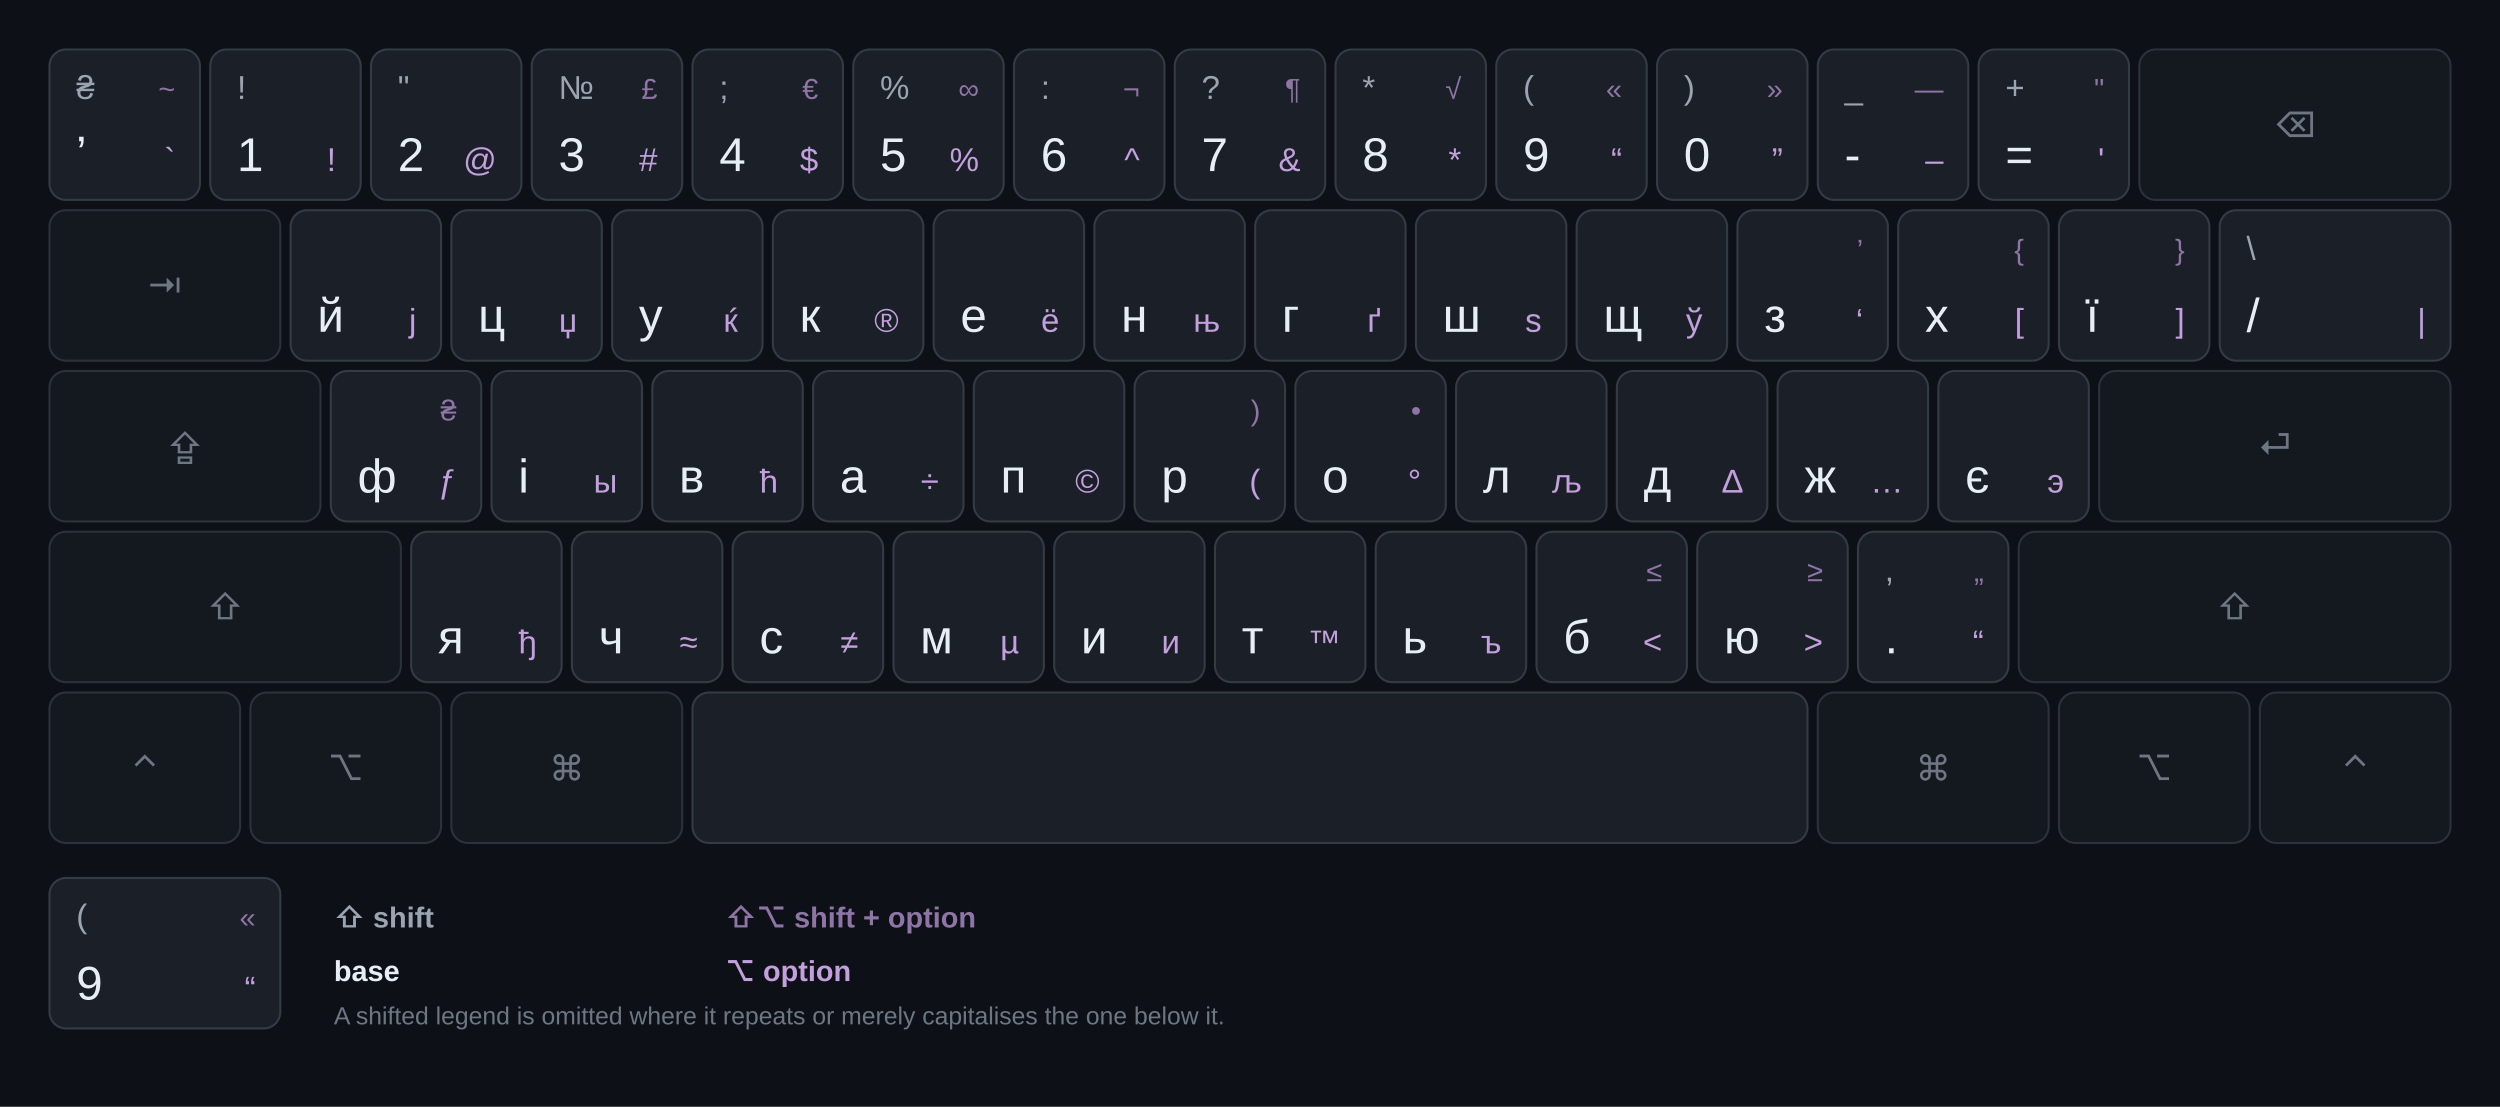
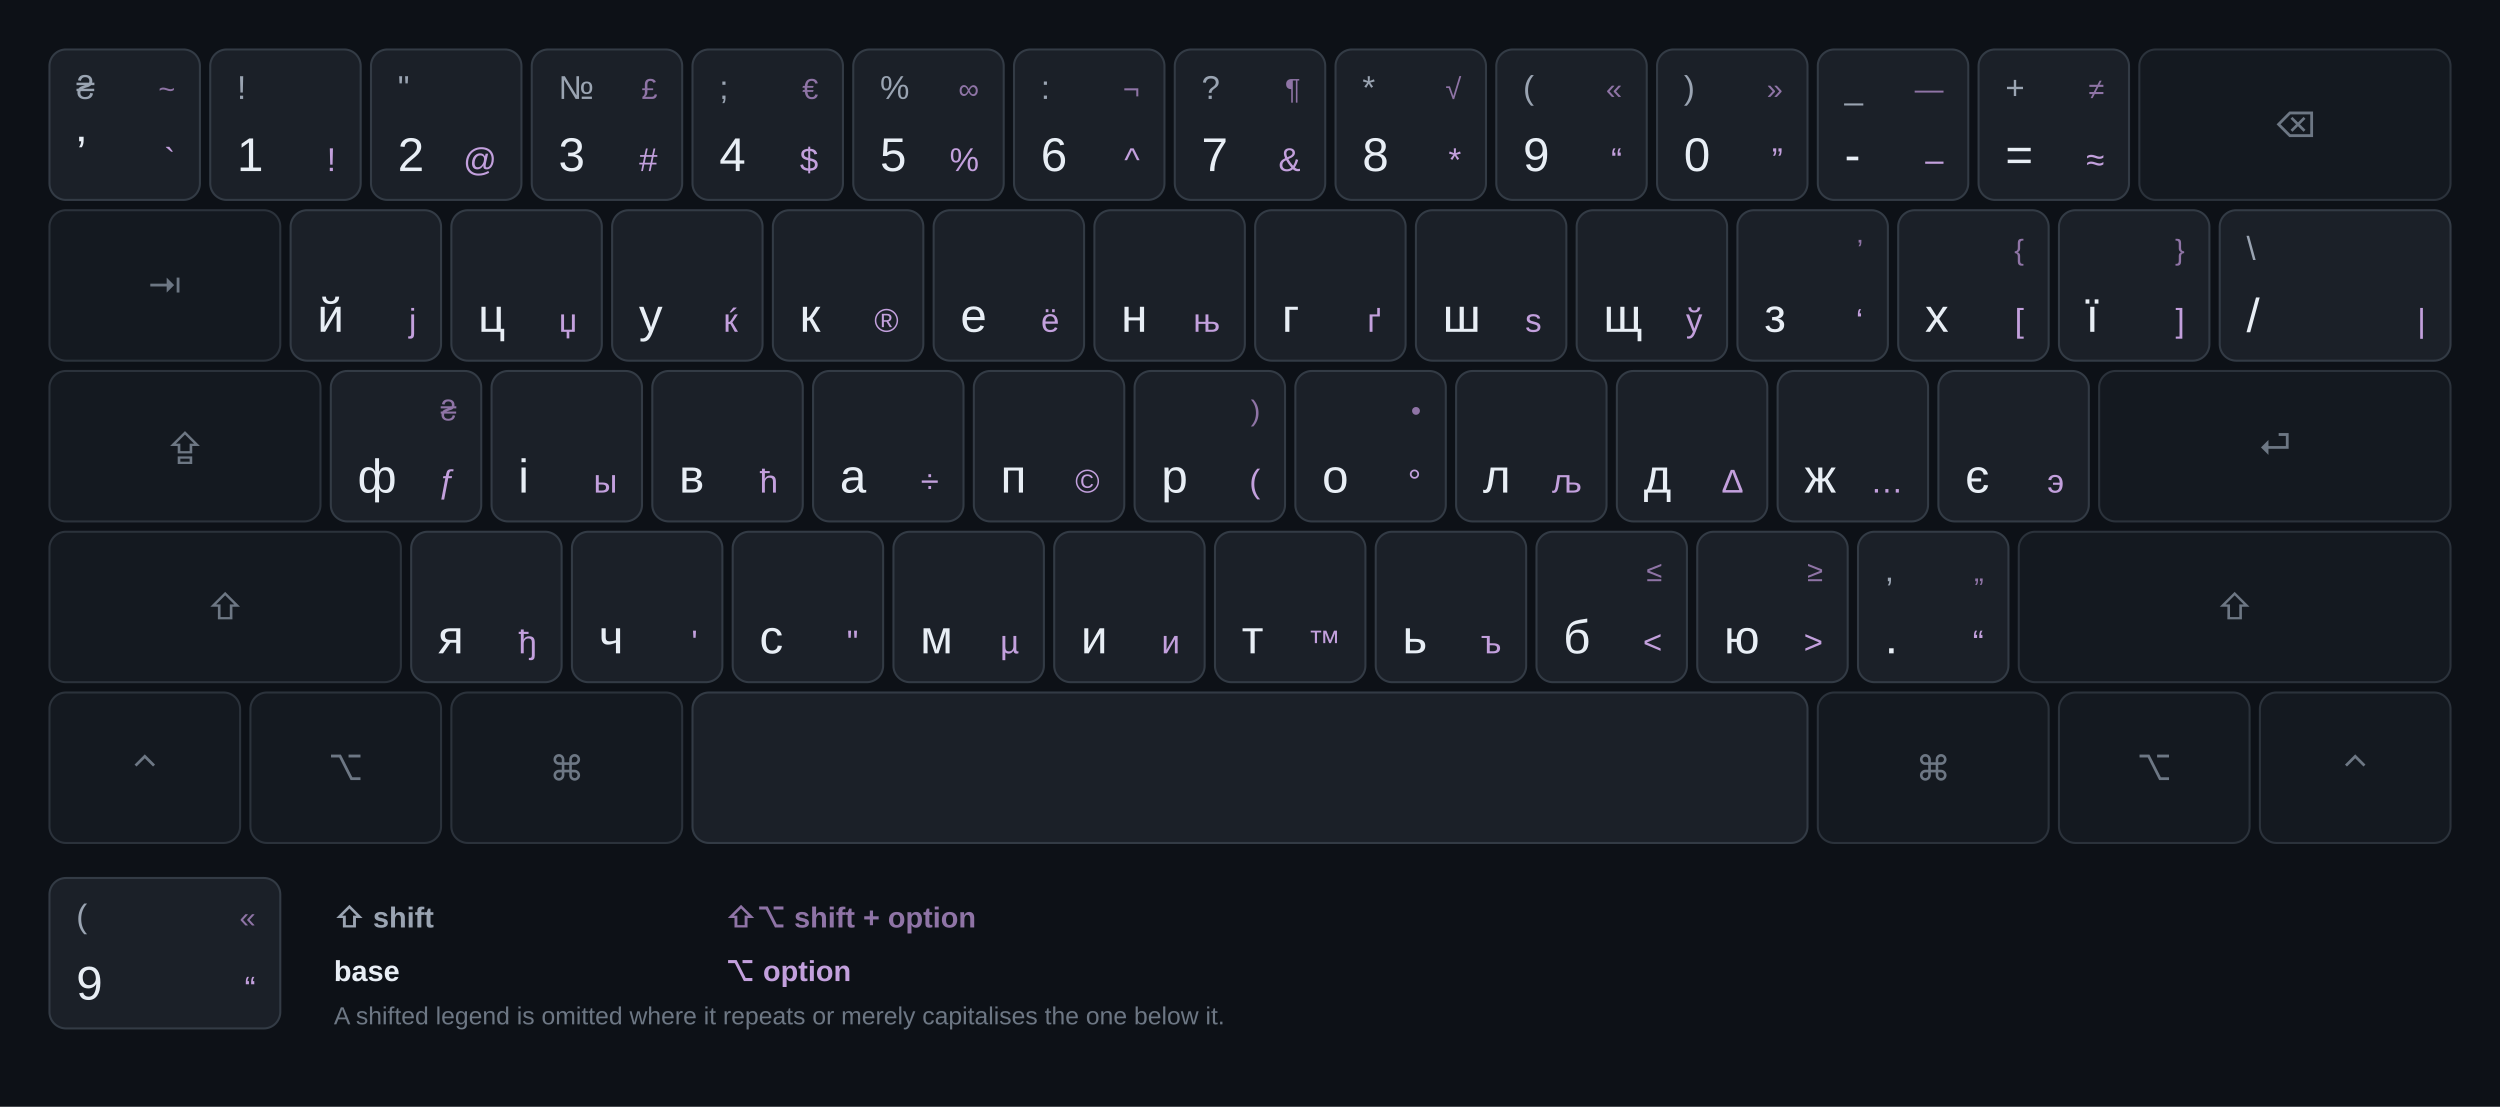
<svg xmlns="http://www.w3.org/2000/svg" width="1213" height="537" viewBox="0 0 1213 537" font-family="ui-sans-serif, -apple-system, BlinkMacSystemFont, 'SF Pro Text', 'Helvetica Neue', 'Segoe UI', Arial, sans-serif" role="img" aria-label="Ukrainian - Mac PC keyboard diagram: each key shows four characters — unmodified at bottom left, shift above it, option at bottom right, shift plus option above that.">
  <rect width="1213" height="537" fill="#0d1117" />
  <rect x="24" y="24" width="73" height="73" rx="8" fill="#1b2028" stroke="#333b45" stroke-width="1" />
  <text x="37" y="83" font-size="23" fill="#e8eef5" text-anchor="start">ʼ</text>
  <text x="37" y="48" font-size="16" fill="#9aa4b2" text-anchor="start">₴</text>
  <text x="85" y="83" font-size="16" fill="#c3a0dd" text-anchor="end">`</text>
  <text x="85" y="48" font-size="14" fill="#8f74a6" text-anchor="end">~</text>
  <rect x="102" y="24" width="73" height="73" rx="8" fill="#1b2028" stroke="#333b45" stroke-width="1" />
  <text x="115" y="83" font-size="23" fill="#e8eef5" text-anchor="start">1</text>
  <text x="115" y="48" font-size="16" fill="#9aa4b2" text-anchor="start">!</text>
  <text x="163" y="83" font-size="16" fill="#c3a0dd" text-anchor="end">!</text>
  <rect x="180" y="24" width="73" height="73" rx="8" fill="#1b2028" stroke="#333b45" stroke-width="1" />
  <text x="193" y="83" font-size="23" fill="#e8eef5" text-anchor="start">2</text>
  <text x="193" y="48" font-size="16" fill="#9aa4b2" text-anchor="start">"</text>
  <text x="241" y="83" font-size="16" fill="#c3a0dd" text-anchor="end">@</text>
  <rect x="258" y="24" width="73" height="73" rx="8" fill="#1b2028" stroke="#333b45" stroke-width="1" />
  <text x="271" y="83" font-size="23" fill="#e8eef5" text-anchor="start">3</text>
  <text x="271" y="48" font-size="16" fill="#9aa4b2" text-anchor="start">№</text>
  <text x="319" y="83" font-size="16" fill="#c3a0dd" text-anchor="end">#</text>
  <text x="319" y="48" font-size="14" fill="#8f74a6" text-anchor="end">£</text>
  <rect x="336" y="24" width="73" height="73" rx="8" fill="#1b2028" stroke="#333b45" stroke-width="1" />
  <text x="349" y="83" font-size="23" fill="#e8eef5" text-anchor="start">4</text>
  <text x="349" y="48" font-size="16" fill="#9aa4b2" text-anchor="start">;</text>
  <text x="397" y="83" font-size="16" fill="#c3a0dd" text-anchor="end">$</text>
  <text x="397" y="48" font-size="14" fill="#8f74a6" text-anchor="end">€</text>
  <rect x="414" y="24" width="73" height="73" rx="8" fill="#1b2028" stroke="#333b45" stroke-width="1" />
  <text x="427" y="83" font-size="23" fill="#e8eef5" text-anchor="start">5</text>
  <text x="427" y="48" font-size="16" fill="#9aa4b2" text-anchor="start">%</text>
  <text x="475" y="83" font-size="16" fill="#c3a0dd" text-anchor="end">%</text>
  <text x="475" y="48" font-size="14" fill="#8f74a6" text-anchor="end">∞</text>
  <rect x="492" y="24" width="73" height="73" rx="8" fill="#1b2028" stroke="#333b45" stroke-width="1" />
  <text x="505" y="83" font-size="23" fill="#e8eef5" text-anchor="start">6</text>
  <text x="505" y="48" font-size="16" fill="#9aa4b2" text-anchor="start">:</text>
  <text x="553" y="83" font-size="16" fill="#c3a0dd" text-anchor="end">^</text>
  <text x="553" y="48" font-size="14" fill="#8f74a6" text-anchor="end">¬</text>
  <rect x="570" y="24" width="73" height="73" rx="8" fill="#1b2028" stroke="#333b45" stroke-width="1" />
  <text x="583" y="83" font-size="23" fill="#e8eef5" text-anchor="start">7</text>
  <text x="583" y="48" font-size="16" fill="#9aa4b2" text-anchor="start">?</text>
  <text x="631" y="83" font-size="16" fill="#c3a0dd" text-anchor="end">&amp;</text>
  <text x="631" y="48" font-size="14" fill="#8f74a6" text-anchor="end">¶</text>
  <rect x="648" y="24" width="73" height="73" rx="8" fill="#1b2028" stroke="#333b45" stroke-width="1" />
  <text x="661" y="83" font-size="23" fill="#e8eef5" text-anchor="start">8</text>
  <text x="661" y="48" font-size="16" fill="#9aa4b2" text-anchor="start">*</text>
  <text x="709" y="83" font-size="16" fill="#c3a0dd" text-anchor="end">*</text>
  <text x="709" y="48" font-size="14" fill="#8f74a6" text-anchor="end">√</text>
  <rect x="726" y="24" width="73" height="73" rx="8" fill="#1b2028" stroke="#333b45" stroke-width="1" />
  <text x="739" y="83" font-size="23" fill="#e8eef5" text-anchor="start">9</text>
  <text x="739" y="48" font-size="16" fill="#9aa4b2" text-anchor="start">(</text>
  <text x="787" y="83" font-size="16" fill="#c3a0dd" text-anchor="end">“</text>
  <text x="787" y="48" font-size="14" fill="#8f74a6" text-anchor="end">«</text>
  <rect x="804" y="24" width="73" height="73" rx="8" fill="#1b2028" stroke="#333b45" stroke-width="1" />
  <text x="817" y="83" font-size="23" fill="#e8eef5" text-anchor="start">0</text>
  <text x="817" y="48" font-size="16" fill="#9aa4b2" text-anchor="start">)</text>
  <text x="865" y="83" font-size="16" fill="#c3a0dd" text-anchor="end">”</text>
  <text x="865" y="48" font-size="14" fill="#8f74a6" text-anchor="end">»</text>
  <rect x="882" y="24" width="73" height="73" rx="8" fill="#1b2028" stroke="#333b45" stroke-width="1" />
  <text x="895" y="83" font-size="23" fill="#e8eef5" text-anchor="start">-</text>
  <text x="895" y="48" font-size="16" fill="#9aa4b2" text-anchor="start">_</text>
  <text x="943" y="83" font-size="16" fill="#c3a0dd" text-anchor="end">–</text>
  <text x="943" y="48" font-size="14" fill="#8f74a6" text-anchor="end">—</text>
  <rect x="960" y="24" width="73" height="73" rx="8" fill="#1b2028" stroke="#333b45" stroke-width="1" />
  <text x="973" y="83" font-size="23" fill="#e8eef5" text-anchor="start">=</text>
  <text x="973" y="48" font-size="16" fill="#9aa4b2" text-anchor="start">+</text>
-   <text x="1021" y="83" font-size="16" fill="#c3a0dd" text-anchor="end">'</text>
-   <text x="1021" y="48" font-size="14" fill="#8f74a6" text-anchor="end">"</text>
+   <text x="1021" y="83" font-size="16" fill="#c3a0dd" text-anchor="end">≈</text>
+   <text x="1021" y="48" font-size="14" fill="#8f74a6" text-anchor="end">≠</text>
  <rect x="1038" y="24" width="151" height="73" rx="8" fill="#141920" stroke="#2b323b" stroke-width="1" />
  <text x="1113.5" y="66.5" font-size="17" fill="#6d7784" text-anchor="middle">⌫</text>
  <rect x="24" y="102" width="112" height="73" rx="8" fill="#141920" stroke="#2b323b" stroke-width="1" />
  <text x="80" y="144.5" font-size="17" fill="#6d7784" text-anchor="middle">⇥</text>
  <rect x="141" y="102" width="73" height="73" rx="8" fill="#1b2028" stroke="#333b45" stroke-width="1" />
  <text x="154" y="161" font-size="23" fill="#e8eef5" text-anchor="start">й</text>
  <text x="202" y="161" font-size="16" fill="#c3a0dd" text-anchor="end">ј</text>
  <rect x="219" y="102" width="73" height="73" rx="8" fill="#1b2028" stroke="#333b45" stroke-width="1" />
  <text x="232" y="161" font-size="23" fill="#e8eef5" text-anchor="start">ц</text>
  <text x="280" y="161" font-size="16" fill="#c3a0dd" text-anchor="end">џ</text>
  <rect x="297" y="102" width="73" height="73" rx="8" fill="#1b2028" stroke="#333b45" stroke-width="1" />
  <text x="310" y="161" font-size="23" fill="#e8eef5" text-anchor="start">у</text>
  <text x="358" y="161" font-size="16" fill="#c3a0dd" text-anchor="end">ќ</text>
  <rect x="375" y="102" width="73" height="73" rx="8" fill="#1b2028" stroke="#333b45" stroke-width="1" />
  <text x="388" y="161" font-size="23" fill="#e8eef5" text-anchor="start">к</text>
  <text x="436" y="161" font-size="16" fill="#c3a0dd" text-anchor="end">®</text>
  <rect x="453" y="102" width="73" height="73" rx="8" fill="#1b2028" stroke="#333b45" stroke-width="1" />
  <text x="466" y="161" font-size="23" fill="#e8eef5" text-anchor="start">е</text>
  <text x="514" y="161" font-size="16" fill="#c3a0dd" text-anchor="end">ё</text>
  <rect x="531" y="102" width="73" height="73" rx="8" fill="#1b2028" stroke="#333b45" stroke-width="1" />
  <text x="544" y="161" font-size="23" fill="#e8eef5" text-anchor="start">н</text>
  <text x="592" y="161" font-size="16" fill="#c3a0dd" text-anchor="end">њ</text>
  <rect x="609" y="102" width="73" height="73" rx="8" fill="#1b2028" stroke="#333b45" stroke-width="1" />
  <text x="622" y="161" font-size="23" fill="#e8eef5" text-anchor="start">г</text>
  <text x="670" y="161" font-size="16" fill="#c3a0dd" text-anchor="end">ґ</text>
  <rect x="687" y="102" width="73" height="73" rx="8" fill="#1b2028" stroke="#333b45" stroke-width="1" />
  <text x="700" y="161" font-size="23" fill="#e8eef5" text-anchor="start">ш</text>
  <text x="748" y="161" font-size="16" fill="#c3a0dd" text-anchor="end">ѕ</text>
  <rect x="765" y="102" width="73" height="73" rx="8" fill="#1b2028" stroke="#333b45" stroke-width="1" />
  <text x="778" y="161" font-size="23" fill="#e8eef5" text-anchor="start">щ</text>
  <text x="826" y="161" font-size="16" fill="#c3a0dd" text-anchor="end">ў</text>
  <rect x="843" y="102" width="73" height="73" rx="8" fill="#1b2028" stroke="#333b45" stroke-width="1" />
  <text x="856" y="161" font-size="23" fill="#e8eef5" text-anchor="start">з</text>
  <text x="904" y="161" font-size="16" fill="#c3a0dd" text-anchor="end">‘</text>
  <text x="904" y="126" font-size="14" fill="#8f74a6" text-anchor="end">’</text>
  <rect x="921" y="102" width="73" height="73" rx="8" fill="#1b2028" stroke="#333b45" stroke-width="1" />
  <text x="934" y="161" font-size="23" fill="#e8eef5" text-anchor="start">х</text>
  <text x="982" y="161" font-size="16" fill="#c3a0dd" text-anchor="end">[</text>
  <text x="982" y="126" font-size="14" fill="#8f74a6" text-anchor="end">{</text>
  <rect x="999" y="102" width="73" height="73" rx="8" fill="#1b2028" stroke="#333b45" stroke-width="1" />
  <text x="1012" y="161" font-size="23" fill="#e8eef5" text-anchor="start">ї</text>
  <text x="1060" y="161" font-size="16" fill="#c3a0dd" text-anchor="end">]</text>
  <text x="1060" y="126" font-size="14" fill="#8f74a6" text-anchor="end">}</text>
  <rect x="1077" y="102" width="112" height="73" rx="8" fill="#1b2028" stroke="#333b45" stroke-width="1" />
  <text x="1090" y="161" font-size="23" fill="#e8eef5" text-anchor="start">/</text>
  <text x="1090" y="126" font-size="16" fill="#9aa4b2" text-anchor="start">\</text>
  <text x="1177" y="161" font-size="16" fill="#c3a0dd" text-anchor="end">|</text>
  <rect x="24" y="180" width="131.5" height="73" rx="8" fill="#141920" stroke="#2b323b" stroke-width="1" />
  <text x="89.75" y="222.5" font-size="17" fill="#6d7784" text-anchor="middle">⇪</text>
  <rect x="160.5" y="180" width="73" height="73" rx="8" fill="#1b2028" stroke="#333b45" stroke-width="1" />
  <text x="173.5" y="239" font-size="23" fill="#e8eef5" text-anchor="start">ф</text>
  <text x="221.5" y="239" font-size="16" fill="#c3a0dd" text-anchor="end">ƒ</text>
  <text x="221.5" y="204" font-size="14" fill="#8f74a6" text-anchor="end">₴</text>
  <rect x="238.5" y="180" width="73" height="73" rx="8" fill="#1b2028" stroke="#333b45" stroke-width="1" />
  <text x="251.5" y="239" font-size="23" fill="#e8eef5" text-anchor="start">і</text>
  <text x="299.5" y="239" font-size="16" fill="#c3a0dd" text-anchor="end">ы</text>
  <rect x="316.5" y="180" width="73" height="73" rx="8" fill="#1b2028" stroke="#333b45" stroke-width="1" />
  <text x="329.5" y="239" font-size="23" fill="#e8eef5" text-anchor="start">в</text>
  <text x="377.5" y="239" font-size="16" fill="#c3a0dd" text-anchor="end">ћ</text>
  <rect x="394.5" y="180" width="73" height="73" rx="8" fill="#1b2028" stroke="#333b45" stroke-width="1" />
  <text x="407.5" y="239" font-size="23" fill="#e8eef5" text-anchor="start">а</text>
  <text x="455.5" y="239" font-size="16" fill="#c3a0dd" text-anchor="end">÷</text>
  <rect x="472.5" y="180" width="73" height="73" rx="8" fill="#1b2028" stroke="#333b45" stroke-width="1" />
  <text x="485.5" y="239" font-size="23" fill="#e8eef5" text-anchor="start">п</text>
  <text x="533.5" y="239" font-size="16" fill="#c3a0dd" text-anchor="end">©</text>
  <rect x="550.5" y="180" width="73" height="73" rx="8" fill="#1b2028" stroke="#333b45" stroke-width="1" />
  <text x="563.5" y="239" font-size="23" fill="#e8eef5" text-anchor="start">р</text>
  <text x="611.5" y="239" font-size="16" fill="#c3a0dd" text-anchor="end">(</text>
  <text x="611.5" y="204" font-size="14" fill="#8f74a6" text-anchor="end">)</text>
  <rect x="628.5" y="180" width="73" height="73" rx="8" fill="#1b2028" stroke="#333b45" stroke-width="1" />
  <text x="641.5" y="239" font-size="23" fill="#e8eef5" text-anchor="start">о</text>
  <text x="689.5" y="239" font-size="16" fill="#c3a0dd" text-anchor="end">°</text>
  <text x="689.5" y="204" font-size="14" fill="#8f74a6" text-anchor="end">•</text>
  <rect x="706.5" y="180" width="73" height="73" rx="8" fill="#1b2028" stroke="#333b45" stroke-width="1" />
  <text x="719.5" y="239" font-size="23" fill="#e8eef5" text-anchor="start">л</text>
  <text x="767.5" y="239" font-size="16" fill="#c3a0dd" text-anchor="end">љ</text>
  <rect x="784.5" y="180" width="73" height="73" rx="8" fill="#1b2028" stroke="#333b45" stroke-width="1" />
  <text x="797.5" y="239" font-size="23" fill="#e8eef5" text-anchor="start">д</text>
  <text x="845.5" y="239" font-size="16" fill="#c3a0dd" text-anchor="end">∆</text>
  <rect x="862.5" y="180" width="73" height="73" rx="8" fill="#1b2028" stroke="#333b45" stroke-width="1" />
  <text x="875.5" y="239" font-size="23" fill="#e8eef5" text-anchor="start">ж</text>
  <text x="923.5" y="239" font-size="16" fill="#c3a0dd" text-anchor="end">…</text>
  <rect x="940.5" y="180" width="73" height="73" rx="8" fill="#1b2028" stroke="#333b45" stroke-width="1" />
  <text x="953.5" y="239" font-size="23" fill="#e8eef5" text-anchor="start">є</text>
  <text x="1001.5" y="239" font-size="16" fill="#c3a0dd" text-anchor="end">э</text>
  <rect x="1018.5" y="180" width="170.5" height="73" rx="8" fill="#141920" stroke="#2b323b" stroke-width="1" />
  <text x="1103.75" y="222.5" font-size="17" fill="#6d7784" text-anchor="middle">⏎</text>
  <rect x="24" y="258" width="170.5" height="73" rx="8" fill="#141920" stroke="#2b323b" stroke-width="1" />
  <text x="109.25" y="300.5" font-size="17" fill="#6d7784" text-anchor="middle">⇧</text>
  <rect x="199.5" y="258" width="73" height="73" rx="8" fill="#1b2028" stroke="#333b45" stroke-width="1" />
  <text x="212.5" y="317" font-size="23" fill="#e8eef5" text-anchor="start">я</text>
  <text x="260.5" y="317" font-size="16" fill="#c3a0dd" text-anchor="end">ђ</text>
  <rect x="277.5" y="258" width="73" height="73" rx="8" fill="#1b2028" stroke="#333b45" stroke-width="1" />
  <text x="290.5" y="317" font-size="23" fill="#e8eef5" text-anchor="start">ч</text>
-   <text x="338.5" y="317" font-size="16" fill="#c3a0dd" text-anchor="end">≈</text>
+   <text x="338.5" y="317" font-size="16" fill="#c3a0dd" text-anchor="end">'</text>
  <rect x="355.5" y="258" width="73" height="73" rx="8" fill="#1b2028" stroke="#333b45" stroke-width="1" />
  <text x="368.5" y="317" font-size="23" fill="#e8eef5" text-anchor="start">с</text>
-   <text x="416.5" y="317" font-size="16" fill="#c3a0dd" text-anchor="end">≠</text>
+   <text x="416.5" y="317" font-size="16" fill="#c3a0dd" text-anchor="end">"</text>
  <rect x="433.5" y="258" width="73" height="73" rx="8" fill="#1b2028" stroke="#333b45" stroke-width="1" />
  <text x="446.5" y="317" font-size="23" fill="#e8eef5" text-anchor="start">м</text>
  <text x="494.5" y="317" font-size="16" fill="#c3a0dd" text-anchor="end">µ</text>
  <rect x="511.5" y="258" width="73" height="73" rx="8" fill="#1b2028" stroke="#333b45" stroke-width="1" />
  <text x="524.5" y="317" font-size="23" fill="#e8eef5" text-anchor="start">и</text>
  <text x="572.5" y="317" font-size="16" fill="#c3a0dd" text-anchor="end">и</text>
  <rect x="589.5" y="258" width="73" height="73" rx="8" fill="#1b2028" stroke="#333b45" stroke-width="1" />
  <text x="602.5" y="317" font-size="23" fill="#e8eef5" text-anchor="start">т</text>
  <text x="650.5" y="317" font-size="16" fill="#c3a0dd" text-anchor="end">™</text>
  <rect x="667.5" y="258" width="73" height="73" rx="8" fill="#1b2028" stroke="#333b45" stroke-width="1" />
  <text x="680.5" y="317" font-size="23" fill="#e8eef5" text-anchor="start">ь</text>
  <text x="728.5" y="317" font-size="16" fill="#c3a0dd" text-anchor="end">ъ</text>
  <rect x="745.5" y="258" width="73" height="73" rx="8" fill="#1b2028" stroke="#333b45" stroke-width="1" />
  <text x="758.5" y="317" font-size="23" fill="#e8eef5" text-anchor="start">б</text>
  <text x="806.5" y="317" font-size="16" fill="#c3a0dd" text-anchor="end">&lt;</text>
  <text x="806.5" y="282" font-size="14" fill="#8f74a6" text-anchor="end">≤</text>
  <rect x="823.5" y="258" width="73" height="73" rx="8" fill="#1b2028" stroke="#333b45" stroke-width="1" />
  <text x="836.5" y="317" font-size="23" fill="#e8eef5" text-anchor="start">ю</text>
  <text x="884.5" y="317" font-size="16" fill="#c3a0dd" text-anchor="end">&gt;</text>
  <text x="884.5" y="282" font-size="14" fill="#8f74a6" text-anchor="end">≥</text>
  <rect x="901.5" y="258" width="73" height="73" rx="8" fill="#1b2028" stroke="#333b45" stroke-width="1" />
  <text x="914.5" y="317" font-size="23" fill="#e8eef5" text-anchor="start">.</text>
  <text x="914.5" y="282" font-size="16" fill="#9aa4b2" text-anchor="start">,</text>
  <text x="962.5" y="317" font-size="16" fill="#c3a0dd" text-anchor="end">“</text>
  <text x="962.5" y="282" font-size="14" fill="#8f74a6" text-anchor="end">„</text>
  <rect x="979.5" y="258" width="209.5" height="73" rx="8" fill="#141920" stroke="#2b323b" stroke-width="1" />
  <text x="1084.25" y="300.5" font-size="17" fill="#6d7784" text-anchor="middle">⇧</text>
  <rect x="24" y="336" width="92.5" height="73" rx="8" fill="#141920" stroke="#2b323b" stroke-width="1" />
  <text x="70.25" y="378.5" font-size="17" fill="#6d7784" text-anchor="middle">⌃</text>
  <rect x="121.5" y="336" width="92.5" height="73" rx="8" fill="#141920" stroke="#2b323b" stroke-width="1" />
  <text x="167.75" y="378.5" font-size="17" fill="#6d7784" text-anchor="middle">⌥</text>
  <rect x="219" y="336" width="112" height="73" rx="8" fill="#141920" stroke="#2b323b" stroke-width="1" />
  <text x="275" y="378.5" font-size="17" fill="#6d7784" text-anchor="middle">⌘</text>
  <rect x="336" y="336" width="541" height="73" rx="8" fill="#1b2028" stroke="#333b45" stroke-width="1" />
  <rect x="882" y="336" width="112" height="73" rx="8" fill="#141920" stroke="#2b323b" stroke-width="1" />
  <text x="938" y="378.5" font-size="17" fill="#6d7784" text-anchor="middle">⌘</text>
  <rect x="999" y="336" width="92.5" height="73" rx="8" fill="#141920" stroke="#2b323b" stroke-width="1" />
  <text x="1045.25" y="378.5" font-size="17" fill="#6d7784" text-anchor="middle">⌥</text>
  <rect x="1096.5" y="336" width="92.5" height="73" rx="8" fill="#141920" stroke="#2b323b" stroke-width="1" />
  <text x="1142.75" y="378.5" font-size="17" fill="#6d7784" text-anchor="middle">⌃</text>
  <rect x="24" y="426" width="112" height="73" rx="8" fill="#1b2028" stroke="#333b45" stroke-width="1" />
  <text x="37" y="485" font-size="23" fill="#e8eef5" text-anchor="start">9</text>
  <text x="37" y="450" font-size="16" fill="#9aa4b2" text-anchor="start">(</text>
  <text x="124" y="485" font-size="16" fill="#c3a0dd" text-anchor="end">“</text>
  <text x="124" y="450" font-size="14" fill="#8f74a6" text-anchor="end">«</text>
  <text x="162" y="450" font-size="14" fill="#9aa4b2" text-anchor="start" font-weight="600">⇧ shift</text>
  <text x="162" y="476" font-size="14" fill="#e8eef5" text-anchor="start" font-weight="600">base</text>
  <text x="352" y="450" font-size="14" fill="#8f74a6" text-anchor="start" font-weight="600">⇧⌥ shift + option</text>
  <text x="352" y="476" font-size="14" fill="#c3a0dd" text-anchor="start" font-weight="600">⌥ option</text>
  <text x="162" y="497" font-size="12" fill="#6d7784" text-anchor="start">A shifted legend is omitted where it repeats or merely capitalises the one below it.</text>
</svg>
